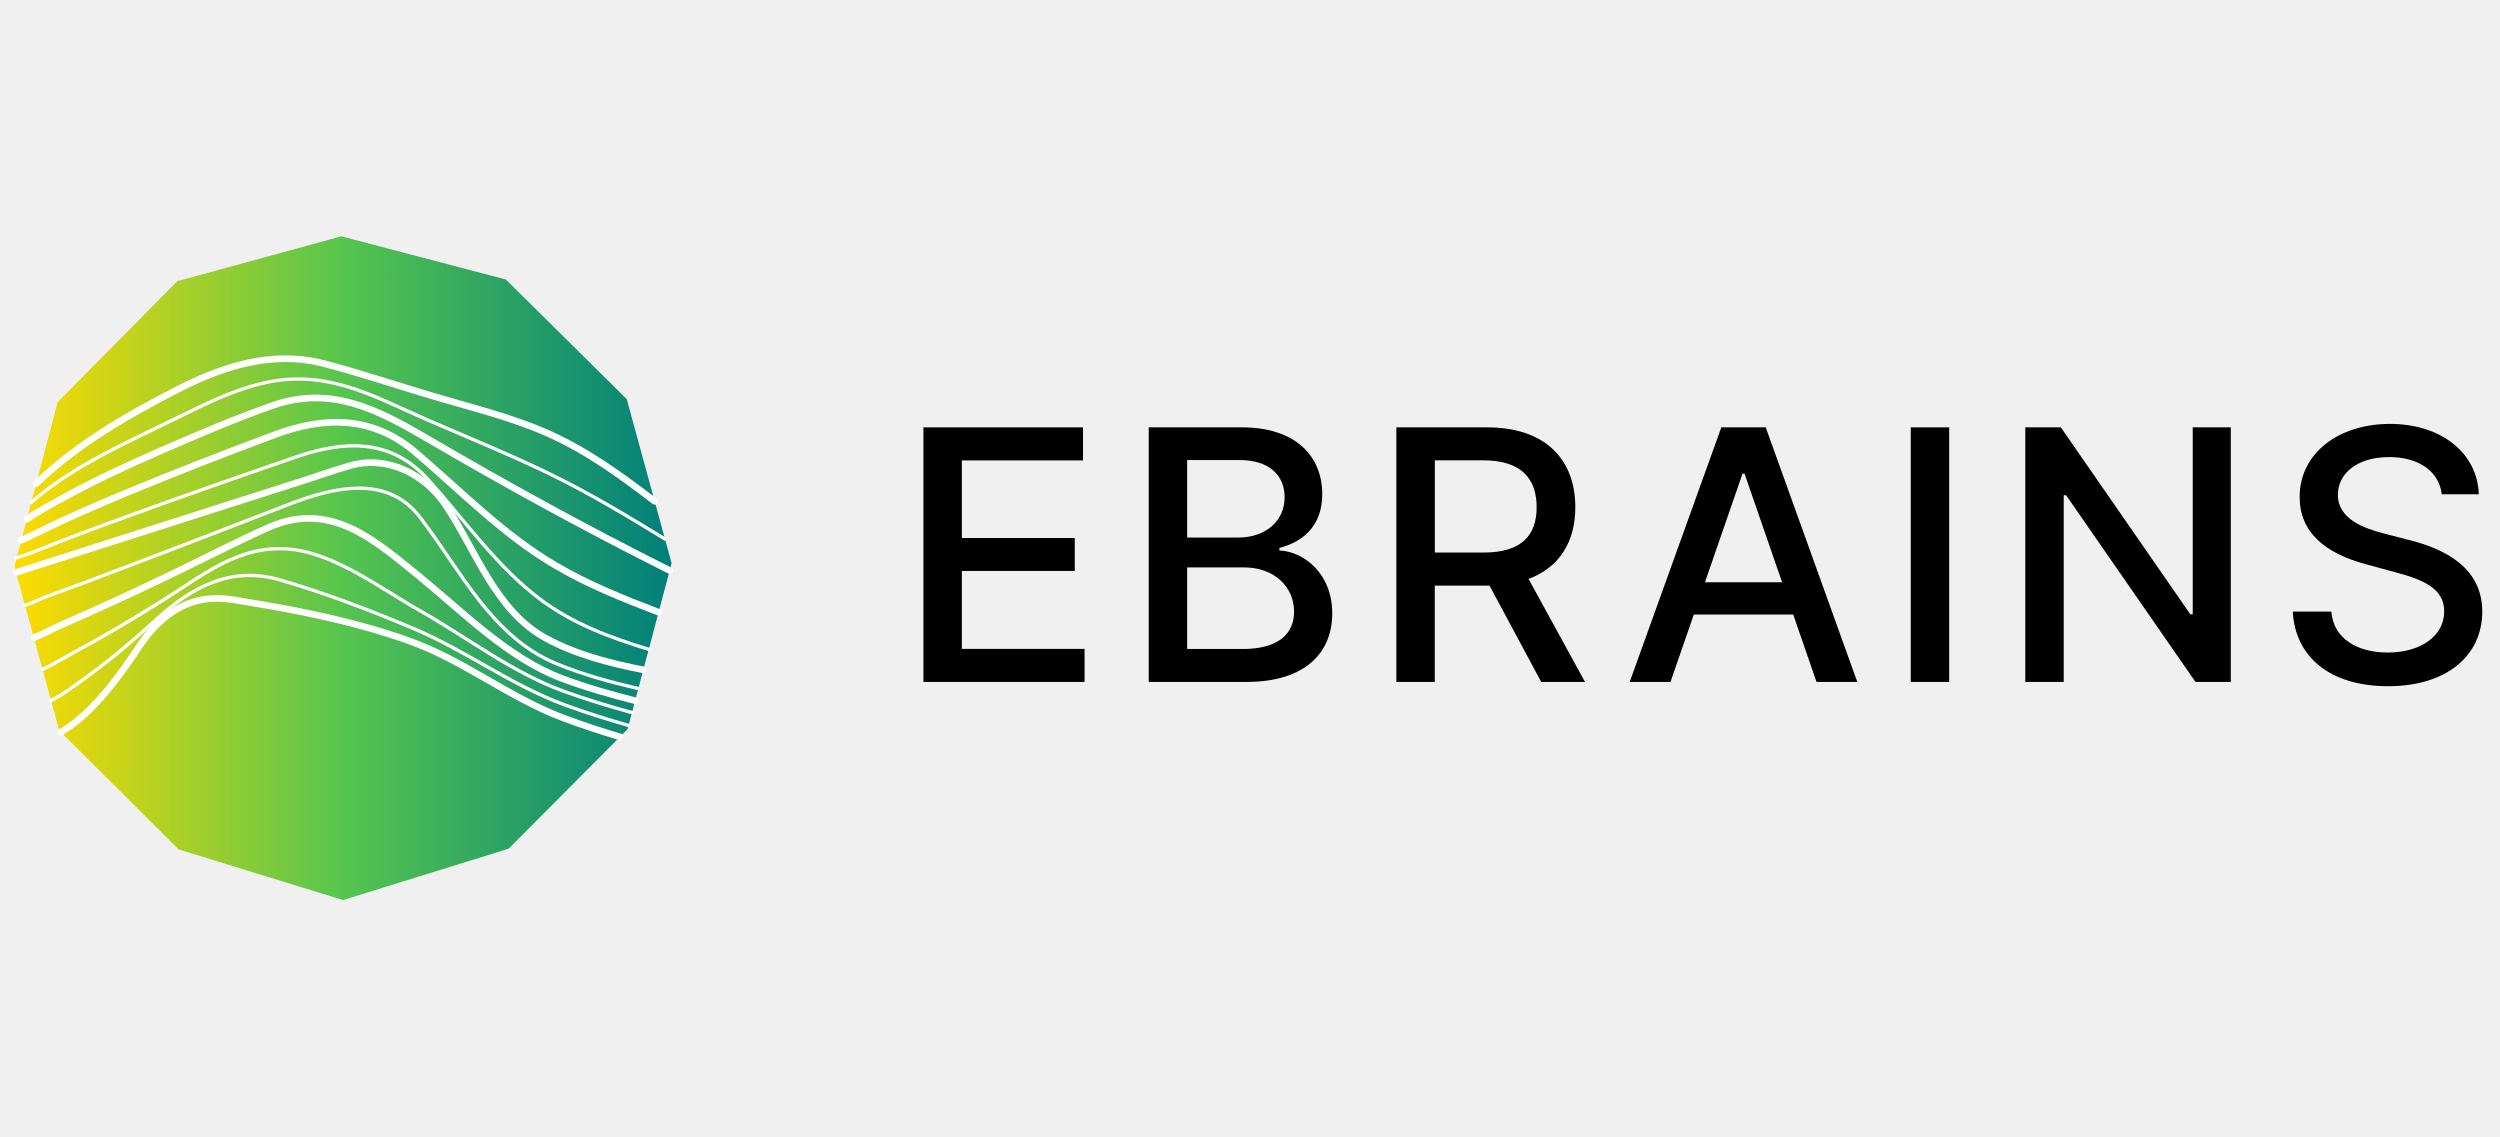
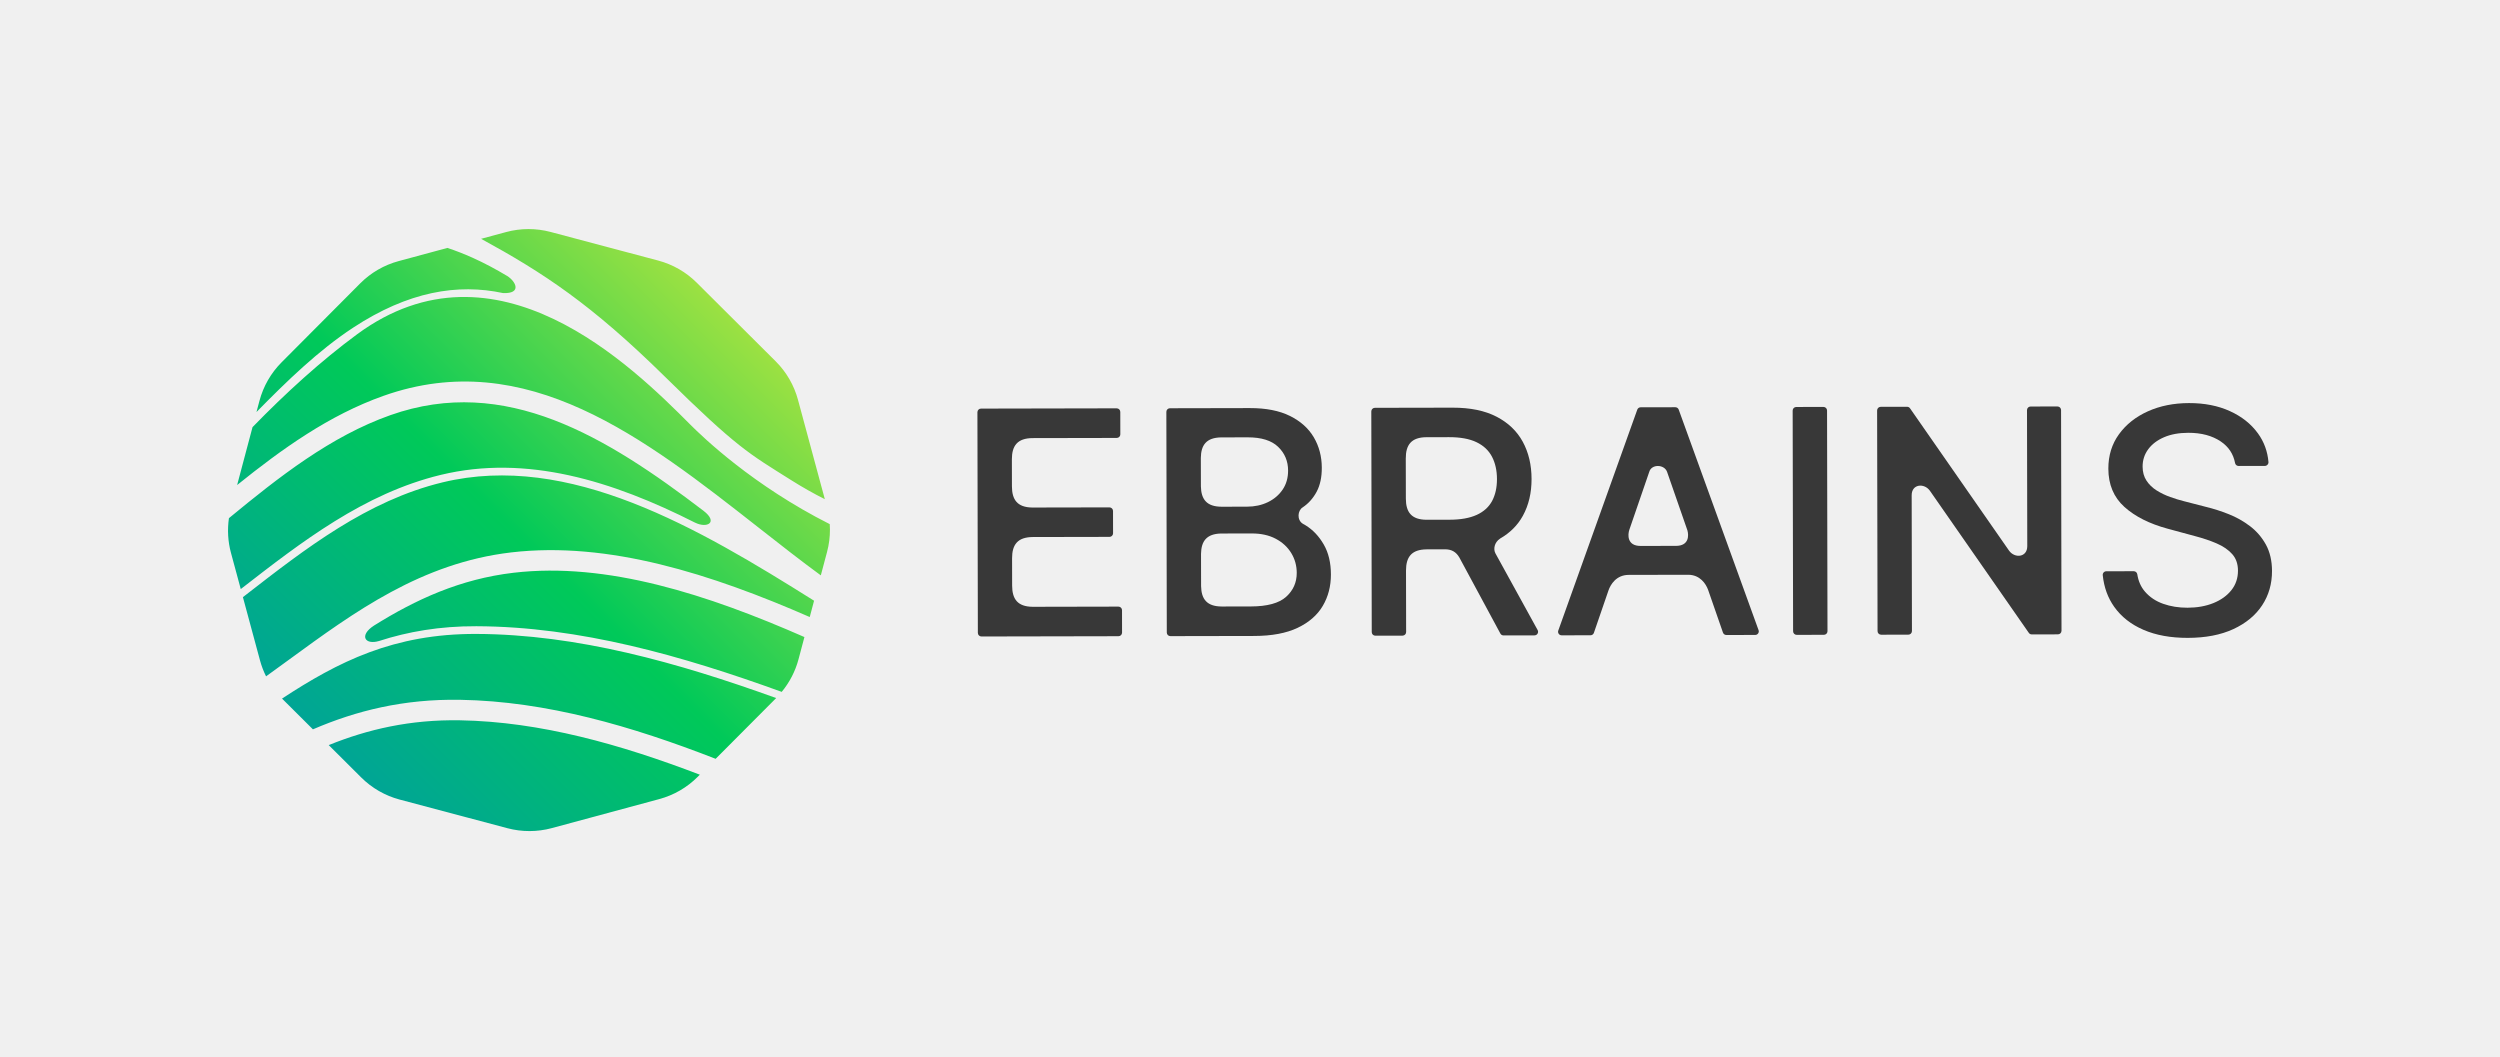
- <svg xmlns="http://www.w3.org/2000/svg" width="220" height="100" viewBox="0 0 226 60" fill="none">
-   <path d="M83.478 17.27H97.905V20.259H86.952V27.272H97.157V30.25H86.952V37.295H98.043V40.284H83.478V17.27Z" fill="currentColor" />
-   <path d="M103.845 17.27H112.272C117.171 17.27 119.532 19.912 119.532 23.314C119.532 26.193 117.765 27.63 115.657 28.169V28.395C117.936 28.516 120.435 30.53 120.435 34.092C120.435 37.62 118.018 40.284 112.668 40.284H103.845V17.27ZM111.975 27.228C114.314 27.228 116.13 25.813 116.13 23.584C116.13 21.674 114.815 20.226 112.063 20.226H107.318V27.228H111.975ZM112.332 37.306C115.668 37.306 116.984 35.859 116.984 33.921C116.984 31.73 115.244 29.93 112.454 29.93H107.318V37.301H112.332V37.306Z" fill="currentColor" />
-   <path d="M126.237 17.27H134.438C139.777 17.27 142.409 20.248 142.409 24.487C142.409 27.575 141.005 29.925 138.181 30.971L143.284 40.284H139.326L134.653 31.576C134.576 31.576 134.504 31.576 134.427 31.576H129.704V40.284H126.231V17.27H126.237ZM134.113 28.587C137.499 28.587 138.913 27.079 138.913 24.487C138.913 21.878 137.499 20.248 134.069 20.248H129.71V28.587H134.113V28.587Z" fill="currentColor" />
-   <path d="M147.324 40.284L155.608 17.27H159.621L167.9 40.284H164.212L162.109 34.191H153.12L151.012 40.284H147.324ZM161.102 31.273L157.705 21.454H157.524L154.127 31.273H161.102V31.273Z" fill="currentColor" />
-   <path d="M176.206 40.284H172.732V17.27H176.206V40.284Z" fill="currentColor" />
-   <path d="M201.664 40.284H198.471L186.774 23.402H186.56V40.284H183.086V17.27H186.301L198.009 34.174H198.223V17.27H201.664V40.284V40.284Z" fill="currentColor" />
-   <path d="M215.964 19.956C213.135 19.956 211.346 21.404 211.346 23.364C211.335 25.566 213.729 26.408 215.529 26.87L217.775 27.453C220.698 28.175 224.397 29.782 224.397 33.927C224.397 37.824 221.281 40.67 215.876 40.67C210.718 40.67 207.493 38.093 207.267 33.927H210.752C210.955 36.431 213.179 37.626 215.854 37.626C218.81 37.626 220.957 36.145 220.957 33.894C220.957 31.846 219.058 31.037 216.597 30.387L213.878 29.644C210.179 28.642 207.889 26.765 207.889 23.562C207.889 19.593 211.429 16.956 216.047 16.956C220.72 16.956 223.979 19.632 224.083 23.32H220.737C220.483 21.195 218.606 19.956 215.964 19.956Z" fill="currentColor" />
-   <path d="M30.861 0L16.03 4.055L5.214 14.982L1.304 29.852L5.359 44.684L16.158 55.426L31.012 60L45.988 55.354L56.731 44.555L60.713 29.551L56.658 14.72L45.731 3.904L30.861 0Z" fill="url(#paint0_linear)" />
-   <path d="M56.045 45.247C54.316 44.734 52.598 44.17 50.907 43.534C45.96 41.666 41.899 38.314 36.93 36.551C32.373 34.934 27.587 33.924 22.823 33.143C21.747 32.965 20.626 32.725 19.533 32.73C16.482 32.753 14.195 34.644 12.594 37.059C10.926 39.574 8.483 43.06 5.505 44.828" stroke="white" stroke-width="0.6" stroke-miterlimit="10" stroke-linecap="round" stroke-linejoin="round" />
-   <path d="M56.82 44.215C54.873 43.663 52.938 43.055 51.036 42.352C46.194 40.567 42.106 37.444 37.348 35.441C33.416 33.79 29.355 32.228 25.255 31.046C20.866 29.78 17.285 31.749 14.167 34.599C12.237 36.367 10.24 38.068 8.132 39.613C7.117 40.355 5.901 41.292 4.607 41.973" stroke="white" stroke-width="0.3" stroke-miterlimit="10" stroke-linecap="round" stroke-linejoin="round" />
-   <path d="M57.132 43.055C55.041 42.486 52.971 41.855 50.93 41.114C46.283 39.423 42.245 36.267 37.956 33.84C34.531 31.91 30.376 28.731 26.343 28.296C21.641 27.788 18.305 30.683 14.574 32.998C12.086 34.543 9.576 36.054 6.994 37.443C6.079 37.934 4.98 38.626 3.848 39.145" stroke="white" stroke-width="0.3" stroke-miterlimit="10" stroke-linecap="round" stroke-linejoin="round" />
-   <path d="M57.417 41.978C55.175 41.415 52.955 40.779 50.79 39.965C45.932 38.141 41.849 33.957 37.883 30.728C33.884 27.476 29.868 23.834 24.285 26.316C20.927 27.811 17.664 29.54 14.345 31.107C11.528 32.44 8.701 33.757 5.839 34.995C5.03 35.341 4.054 35.882 3.067 36.283" stroke="white" stroke-width="0.6" stroke-miterlimit="10" stroke-linecap="round" stroke-linejoin="round" />
-   <path d="M57.707 40.885C55.186 40.299 52.687 39.619 50.294 38.632C44.415 36.205 41.582 30.075 37.923 25.34C34.883 21.407 29.863 22.774 26.009 24.269C21.373 26.065 16.738 27.855 12.092 29.618C9.509 30.6 6.921 31.581 4.322 32.524C3.725 32.741 3 33.098 2.27 33.377" stroke="white" stroke-width="0.3" stroke-miterlimit="10" stroke-linecap="round" stroke-linejoin="round" />
-   <path d="M58.159 39.19C55.091 38.587 52.051 37.806 49.357 36.339C44.811 33.868 43.048 28.441 40.304 24.325C38.43 21.514 35.061 19.79 31.72 20.71C30.342 21.09 28.987 21.586 27.626 22.021C22.02 23.812 16.42 25.602 10.815 27.392C7.697 28.391 4.573 29.384 1.455 30.382" stroke="white" stroke-width="0.6" stroke-miterlimit="10" stroke-linecap="round" stroke-linejoin="round" />
-   <path d="M58.65 37.338C55.163 36.278 51.772 35.023 48.782 32.775C44.9 29.852 41.933 25.569 38.698 21.982C35.329 18.245 31.101 18.457 26.806 19.93C21.747 21.67 16.694 23.432 11.668 25.262C8.762 26.316 5.856 27.387 2.989 28.547C2.61 28.703 2.074 28.865 1.511 29.06" stroke="white" stroke-width="0.3" stroke-miterlimit="10" stroke-linecap="round" stroke-linejoin="round" />
-   <path d="M59.536 33.98C56.335 32.758 53.161 31.486 50.194 29.741C45.503 26.98 41.704 23.058 37.582 19.544C33.689 16.226 29.411 16.231 24.809 17.944C20.308 19.622 15.823 21.357 11.389 23.203C8.751 24.302 6.124 25.429 3.564 26.701C3.078 26.941 2.504 27.197 1.918 27.482" stroke="white" stroke-width="0.6" stroke-miterlimit="10" stroke-linecap="round" stroke-linejoin="round" />
-   <path d="M60.54 30.209C53.077 26.478 45.809 22.484 38.592 18.267C34.197 15.696 29.941 13.437 24.659 15.289C21.212 16.494 17.826 17.949 14.479 19.411C11.562 20.683 8.656 22.021 5.867 23.555C4.785 24.152 3.541 24.793 2.431 25.574" stroke="white" stroke-width="0.6" stroke-miterlimit="10" stroke-linecap="round" stroke-linejoin="round" />
-   <path d="M60.111 27.364C56.675 25.262 53.233 23.187 49.591 21.424C45.988 19.678 42.256 18.167 38.586 16.572C34.676 14.87 30.95 12.762 26.561 12.901C22.511 13.03 18.774 15.066 15.204 16.8C11.25 18.73 6.363 20.917 2.827 24.062" stroke="white" stroke-width="0.3" stroke-miterlimit="10" stroke-linecap="round" stroke-linejoin="round" />
-   <path d="M59.185 23.956C56.117 21.608 53.072 19.383 49.468 17.788C46.127 16.309 42.48 15.445 38.988 14.402C35.753 13.437 32.534 12.349 29.266 11.501C24.597 10.291 20.146 11.747 16.03 13.855C11.618 16.12 6.904 18.819 3.245 22.384" stroke="white" stroke-width="0.6" stroke-miterlimit="10" stroke-linecap="round" stroke-linejoin="round" />
-   <defs>
-     <linearGradient id="paint0_linear" x1="1.306" y1="30" x2="60.712" y2="30" gradientUnits="userSpaceOnUse">
-       <stop stop-color="#FFDB00" />
-       <stop offset="0.5" stop-color="#56C54E" />
-       <stop offset="1" stop-color="#007F7B" />
+ <svg xmlns="http://www.w3.org/2000/svg" version="1.1" x="0px" y="0px" viewBox="0 0 1834.73 775.39" style="enable-background:new 0 0 1834.73 775.39;" xml:space="preserve">
+   <style type="text/css">
+ 	.st0{fill:#383838;}
+ 	.st1{fill:url(#SVGID_1_);}
+ 	.st2{display:none;}
+ 	.st3{display:inline;fill:#CCCCCC;}
+ </style>
+   <g id="Logo">
+     <g>
+       <path class="st0" d="M820.81,445.19l-62.9,0.13c-11.15-0.08-15.09-5.71-15.11-15.54l-0.04-20.05c-0.02-9.88,3.92-15.53,15.2-15.61    l56.29-0.11c1.45,0,2.62-1.18,2.62-2.63l-0.03-16.4c0-1.45-1.18-2.62-2.63-2.62l-56.72,0.11c-10.94-0.17-14.82-5.79-14.84-15.53    l-0.04-19.81c-0.02-9.92,3.96-15.59,15.36-15.61l61.61-0.12c1.45,0,2.62-1.18,2.62-2.63l-0.03-16.48c0-1.45-1.18-2.62-2.63-2.62    l-99.6,0.2c-1.45,0-2.62,1.18-2.62,2.63l0.32,161.99c0,1.45,1.18,2.62,2.63,2.62l100.58-0.2c1.45,0,2.62-1.18,2.62-2.63    l-0.03-16.48C823.44,446.36,822.26,445.19,820.81,445.19z" />
+       <path class="st0" d="M958.26,385.59c-0.73-0.45-1.47-0.87-2.21-1.27c0,0,0-0.01,0-0.01c-4.4-2.75-3.73-9.71-0.02-11.95    c4.27-2.87,7.67-6.68,10.23-11.45c2.55-4.77,3.82-10.64,3.8-17.6c-0.02-8.27-1.97-15.72-5.84-22.32    c-3.88-6.61-9.71-11.85-17.51-15.72c-7.79-3.88-17.62-5.8-29.49-5.78l-58.62,0.12c-1.45,0-2.62,1.18-2.62,2.63l0.32,161.99    c0,1.45,1.18,2.62,2.63,2.62l61.48-0.12c12.96-0.03,23.6-2.02,31.92-5.98c8.32-3.96,14.47-9.34,18.46-16.12    c3.99-6.79,5.97-14.45,5.96-23c-0.02-8.65-1.77-16-5.27-22.04C967.98,393.53,963.57,388.88,958.26,385.59z M881.28,336.02    c0.14-9.44,4.08-14.86,14.92-15.02l19.51-0.04c10.02-0.02,17.45,2.31,22.31,6.98c4.85,4.67,7.29,10.47,7.3,17.38    c0.01,5.39-1.33,10.06-4.01,14.01c-2.69,3.95-6.3,7.02-10.84,9.21c-4.54,2.19-9.64,3.29-15.3,3.3l-18.72,0.04    c-10.95-0.07-14.94-5.49-15.12-14.97L881.28,336.02z M943.87,438c-5.22,4.69-13.87,7.05-25.95,7.07l-21.36,0.04    c-10.93-0.08-14.92-5.5-15.09-14.97l-0.05-23.58c0.14-9.4,4.05-14.82,14.81-15.02l22.48-0.04c6.75-0.01,12.59,1.28,17.52,3.88    c4.93,2.6,8.73,6.11,11.41,10.51c2.68,4.4,4.02,9.25,4.03,14.53C951.69,427.46,949.09,433.31,943.87,438z" />
+       <path class="st0" d="M1097.5,406.14c-1.68-3.06-0.87-8.11,3.42-10.88c0,0-0.02,0-0.03,0c7.32-4.2,12.91-9.78,16.75-16.77    c4.26-7.77,6.38-16.77,6.36-27c-0.02-10.29-2.16-19.36-6.42-27.22c-4.26-7.86-10.68-14.01-19.27-18.46    c-8.58-4.45-19.35-6.66-32.31-6.63l-56.99,0.11c-1.45,0-2.62,1.18-2.62,2.63l0.32,161.99c0,1.45,1.18,2.62,2.63,2.62l19.99-0.04    c1.45,0,2.62-1.18,2.62-2.63l-0.09-45.22c0.02-9.79,3.98-15.4,15.21-15.47l13.75-0.03c4.67,0.08,7.8,2.01,10.11,5.86l30.18,55.96    c0.46,0.85,1.35,1.38,2.31,1.38l22.75-0.05c1.99,0,3.25-2.14,2.29-3.89L1097.5,406.14z M1083.75,377.87    c-5.14,2.35-11.79,3.54-19.96,3.55l-16.74,0.03c-11.26-0.02-15.24-5.61-15.3-15.41l-0.06-29.57c-0.02-9.92,3.96-15.59,15.36-15.61    l16.3-0.03c8.33-0.02,15.07,1.21,20.22,3.68c5.15,2.47,8.94,6.01,11.37,10.63c2.43,4.62,3.65,10.09,3.67,16.41    c0.01,6.26-1.18,11.63-3.56,16.09C1092.65,372.11,1088.89,375.52,1083.75,377.87z" />
+       <path class="st0" d="M1231.98,300.59c-0.38-1.04-1.36-1.73-2.47-1.73l-25.47,0.05c-1.11,0-2.09,0.7-2.46,1.74l-57.97,162.11    c-0.61,1.71,0.66,3.51,2.47,3.5l21.19-0.04c1.12,0,2.11-0.71,2.47-1.77l10.72-31.16c1.44-4.2,5.68-11.36,14.74-11.38l43.68-0.09    c8.81-0.02,13.08,6.74,14.65,10.97l10.94,31.47c0.37,1.06,1.36,1.76,2.48,1.76l21.19-0.04c1.82,0,3.08-1.81,2.46-3.51    L1231.98,300.59z M1230.02,400.61l-26.02,0.05c-9.97,0.02-9.48-8.28-8.24-11.88l14.59-42.43c1.64-5.95,11.14-5.68,13.11-0.03    l14.9,42.85C1239.48,392.96,1239.59,400.59,1230.02,400.61z" />
+       <path class="st0" d="M1338.23,298.64l-19.99,0.04c-1.45,0-2.62,1.18-2.62,2.63l0.32,161.99c0,1.45,1.18,2.62,2.63,2.62l19.99-0.04    c1.45,0,2.62-1.18,2.62-2.63l-0.32-161.99C1340.86,299.81,1339.68,298.64,1338.23,298.64z" />
+       <path class="st0" d="M1509.96,298.3l-19.74,0.04c-1.45,0-2.62,1.18-2.62,2.63l0.2,99.87c-0.02,8.27-9.16,9.07-13.32,3.35    l-72.74-104.54c-0.49-0.71-1.3-1.13-2.16-1.12l-19.36,0.04c-1.45,0-2.62,1.18-2.62,2.63l0.32,161.99c0,1.45,1.18,2.62,2.63,2.62    l19.99-0.04c1.45,0,2.62-1.18,2.62-2.63l-0.2-99.66c-0.02-8.33,9.19-9.13,13.35-3.36l72.63,104.35c0.49,0.71,1.3,1.13,2.16,1.12    l19.2-0.04c1.45,0,2.62-1.18,2.62-2.63l-0.32-161.99C1512.58,299.47,1511.41,298.3,1509.96,298.3z" />
+       <path class="st0" d="M1662.91,399.66c-2.98-5.38-6.87-9.89-11.66-13.53c-4.8-3.64-10-6.57-15.61-8.79    c-5.61-2.22-11.09-3.98-16.43-5.28l-16.34-4.21c-3.27-0.81-6.67-1.85-10.21-3.12c-3.54-1.27-6.85-2.87-9.93-4.8    c-3.08-1.93-5.56-4.33-7.45-7.21c-1.88-2.88-2.83-6.31-2.84-10.28c-0.01-4.74,1.36-8.97,4.1-12.71c2.74-3.73,6.62-6.68,11.62-8.84    s10.94-3.25,17.79-3.26c9.58-0.02,17.53,2.1,23.86,6.36c5.73,3.86,9.23,9.15,10.5,15.87c0.23,1.23,1.32,2.12,2.57,2.11l19.31-0.04    c1.53,0,2.75-1.32,2.62-2.85c-0.67-7.83-3.24-14.84-7.73-21.03c-5.02-6.93-11.88-12.37-20.57-16.33    c-8.69-3.96-18.7-5.92-30.02-5.9c-11.21,0.02-21.28,2.04-30.2,6.06c-8.92,4.02-15.99,9.63-21.2,16.82    c-5.21,7.2-7.81,15.61-7.79,25.25c0.02,11.65,3.95,21.01,11.78,28.07c7.83,7.06,18.44,12.4,31.84,16.02l19.77,5.35    c5.99,1.57,11.37,3.38,16.14,5.44c4.77,2.06,8.55,4.66,11.37,7.82c2.81,3.15,4.22,7.21,4.23,12.16c0.01,5.44-1.59,10.2-4.79,14.26    c-3.21,4.06-7.6,7.23-13.17,9.5c-5.58,2.27-11.93,3.41-19.06,3.43c-6.48,0.01-12.43-0.94-17.85-2.86    c-5.42-1.92-9.86-4.88-13.33-8.88c-3.03-3.49-4.92-7.76-5.69-12.81c-0.19-1.28-1.29-2.24-2.59-2.24l-20.15,0.04    c-1.56,0-2.77,1.36-2.61,2.91c0.92,8.85,3.71,16.57,8.4,23.17c5.19,7.31,12.36,12.95,21.51,16.9c9.15,3.96,19.99,5.92,32.51,5.9    c13.07-0.03,24.21-2.17,33.43-6.44c9.22-4.27,16.25-10.08,21.11-17.44c4.86-7.36,7.28-15.77,7.26-25.25    C1667.38,411.5,1665.88,405.05,1662.91,399.66z" />
+     </g>
+     <linearGradient id="SVGID_1_" gradientUnits="userSpaceOnUse" x1="235.827" y1="540.53" x2="540.615" y2="235.742" gradientTransform="matrix(1 -1.991997e-03 1.991997e-03 1 -0.7765 1.6618)">
+       <stop offset="0" style="stop-color:#00A595" />
+       <stop offset="0.481" style="stop-color:#00C959" />
+       <stop offset="1" style="stop-color:#9CE142" />
    </linearGradient>
-   </defs>
+     <path class="st1" d="M258.97,240.6c40.72-26.78,76.97-32.65,110.28-25.5c0,0,0-0.01,0-0.01c13.87,0.52,9.38-8.52,3.01-12.53   c-8.39-5.03-16.87-9.55-25.45-13.41c-6.23-2.8-12.38-5.2-18.46-7.2l-35.8,9.67c-10.67,2.88-20.39,8.52-28.19,16.35l-57.7,57.93   c-7.8,7.83-13.4,17.57-16.24,28.25l-2.19,8.24C210.54,279.64,233.7,257.23,258.97,240.6z M510.17,383.6   c-0.03-0.02-0.07-0.05-0.07-0.05c8.88,4.41,17.23-0.19,6.23-8.66c-71.12-54.2-145.36-100.09-229.78-70.23   c-43.92,15.53-81.98,45.49-118.54,75.62c-1.23,8.48-0.75,17.15,1.5,25.47l7.18,26.57c0.06-0.05,0.13-0.1,0.19-0.15   c44.35-34.43,90.21-70.04,146.64-83.67C386.39,333.31,449.69,352.97,510.17,383.6z M580.46,352.26   c8.57,5.39,16.84,10.07,24.87,14.07l-19.71-72.97c-2.88-10.67-8.52-20.39-16.35-28.19l-57.93-57.7   c-7.83-7.8-17.57-13.4-28.25-16.24l-79.01-21c-10.68-2.84-21.92-2.82-32.59,0.06l-18.42,4.97   c45.55,24.86,80.87,47.96,134.92,101.19C541.03,328.71,549.71,332.92,580.46,352.26z M337.53,528.62   c-36.44-0.62-67.62,6.59-96.28,18.2l23.84,23.75c7.83,7.8,17.57,13.4,28.25,16.24l79.02,21c10.68,2.84,21.92,2.82,32.59-0.06   l78.93-21.32c10.67-2.88,20.39-8.52,28.19-16.35l1.53-1.54C455.38,546.27,396.44,529.62,337.53,528.62L337.53,528.62z    M608.94,384.65c-56.3-28.37-93.16-63.84-102.3-73.01c-42.98-43.16-142.72-141.27-244.56-66.32   c-26.44,19.46-52.53,43.23-76.76,68.16l-11.29,42.48c32.89-26.46,67.54-51.35,107.51-65.49c104.7-37.03,191.5,31.07,275.44,96.94   c15.5,12.16,30.57,23.98,45.41,34.85l4.59-17.26c1.43-5.38,2.13-10.9,2.11-16.41C609.07,387.28,609.02,385.96,608.94,384.65z    M324.83,353.99c-55.25,13.35-100.62,48.58-144.5,82.65c-0.68,0.53-1.37,1.06-2.06,1.6l12.55,46.45c1.09,4.05,2.59,7.95,4.44,11.67   c5.75-4.14,11.45-8.29,17.1-12.42c47.64-34.8,96.9-70.79,162.8-78.53c71.49-8.39,147.02,15.95,219.1,47.42l3.18-11.97   C512.6,387.59,417.68,331.55,324.83,353.99z M376.92,420.34c-39.12,4.59-71.68,19.54-102.49,38.79   c-10.97,7.1-6.77,14.41,3.77,11.29c0.01,0,0.02-0.01,0.03-0.01c21.13-6.84,44.44-10.92,71.35-10.83   c75.82,0.28,150.74,21.6,224.12,48.18c5.75-6.97,9.97-15.1,12.31-23.87l4.35-16.36C519.5,436.45,445.58,412.28,376.92,420.34z    M206.99,512.68c0.06,0.06,0.12,0.13,0.18,0.19l22.48,22.39c31.77-13.69,66.56-22.38,108.14-21.68   c63.27,1.08,125.88,19.33,187.42,43.31l44.42-44.59c-72.23-26.04-145.88-46.79-220.07-47.06   C288.93,465.01,248.17,485.67,206.99,512.68z" />
+   </g>
+   <g id="Margins" class="st2">
+     <path class="st3" d="M438.49,145.52h-62.9c-11.15-0.11-15.08-5.74-15.08-15.57v-20.05c0-9.88,3.96-15.52,15.23-15.58h56.29   c1.45,0,2.62-1.17,2.62-2.62V75.3c0-1.45-1.17-2.62-2.62-2.62h-56.72c-10.94-0.2-14.81-5.81-14.81-15.56V37.3   c0-9.92,3.99-15.58,15.39-15.58h61.61c1.45,0,2.62-1.17,2.62-2.62V2.62c0-1.45-1.17-2.62-2.62-2.62h-99.6   c-1.45,0-2.62,1.17-2.62,2.62v161.99c0,1.45,1.17,2.62,2.62,2.62h100.58c1.45,0,2.62-1.17,2.62-2.62v-16.48   C441.11,146.69,439.94,145.52,438.49,145.52z" />
+     <path class="st3" d="M145.51,339.22l0.13,62.9c-0.08,11.15-5.71,15.09-15.54,15.11l-20.05,0.04c-9.88,0.02-15.53-3.92-15.61-15.2   l-0.11-56.29c0-1.45-1.18-2.62-2.63-2.62l-16.4,0.03c-1.45,0-2.62,1.18-2.62,2.63l0.11,56.72c-0.17,10.94-5.79,14.82-15.53,14.84   l-19.81,0.04c-9.92,0.02-15.59-3.96-15.61-15.36l-0.12-61.61c0-1.45-1.18-2.62-2.63-2.62l-16.48,0.03c-1.45,0-2.62,1.18-2.62,2.63   l0.2,99.6c0,1.45,1.18,2.62,2.63,2.62l161.99-0.32c1.45,0,2.62-1.18,2.62-2.63l-0.2-100.58c0-1.45-1.18-2.62-2.63-2.62l-16.48,0.03   C146.68,336.59,145.51,337.77,145.51,339.22z" />
+     <path class="st3" d="M1812.91,339.22l0.13,62.9c-0.08,11.15-5.71,15.09-15.54,15.11l-20.05,0.04c-9.88,0.02-15.53-3.92-15.61-15.2   l-0.11-56.29c0-1.45-1.18-2.62-2.63-2.62l-16.4,0.03c-1.45,0-2.62,1.18-2.62,2.63l0.11,56.72c-0.17,10.94-5.79,14.82-15.53,14.84   l-19.81,0.04c-9.92,0.02-15.59-3.96-15.61-15.36l-0.12-61.61c0-1.45-1.18-2.62-2.63-2.62l-16.48,0.03c-1.45,0-2.62,1.18-2.62,2.63   l0.2,99.6c0,1.45,1.18,2.62,2.63,2.62l161.99-0.32c1.45,0,2.62-1.18,2.62-2.63l-0.2-100.58c0-1.45-1.18-2.62-2.63-2.62l-16.48,0.03   C1814.08,336.59,1812.91,337.77,1812.91,339.22z" />
+     <path class="st3" d="M438.49,754.55h-62.9c-11.15-0.11-15.08-5.74-15.08-15.57v-20.05c0-9.88,3.96-15.52,15.23-15.58h56.29   c1.45,0,2.62-1.17,2.62-2.62v-16.4c0-1.45-1.17-2.62-2.62-2.62h-56.72c-10.94-0.2-14.81-5.81-14.81-15.56v-19.81   c0-9.92,3.99-15.58,15.39-15.58h61.61c1.45,0,2.62-1.17,2.62-2.62v-16.48c0-1.45-1.17-2.62-2.62-2.62h-99.6   c-1.45,0-2.62,1.17-2.62,2.62v161.99c0,1.45,1.17,2.62,2.62,2.62h100.58c1.45,0,2.62-1.17,2.62-2.62v-16.48   C441.11,755.73,439.94,754.55,438.49,754.55z" />
+   </g>
</svg>
